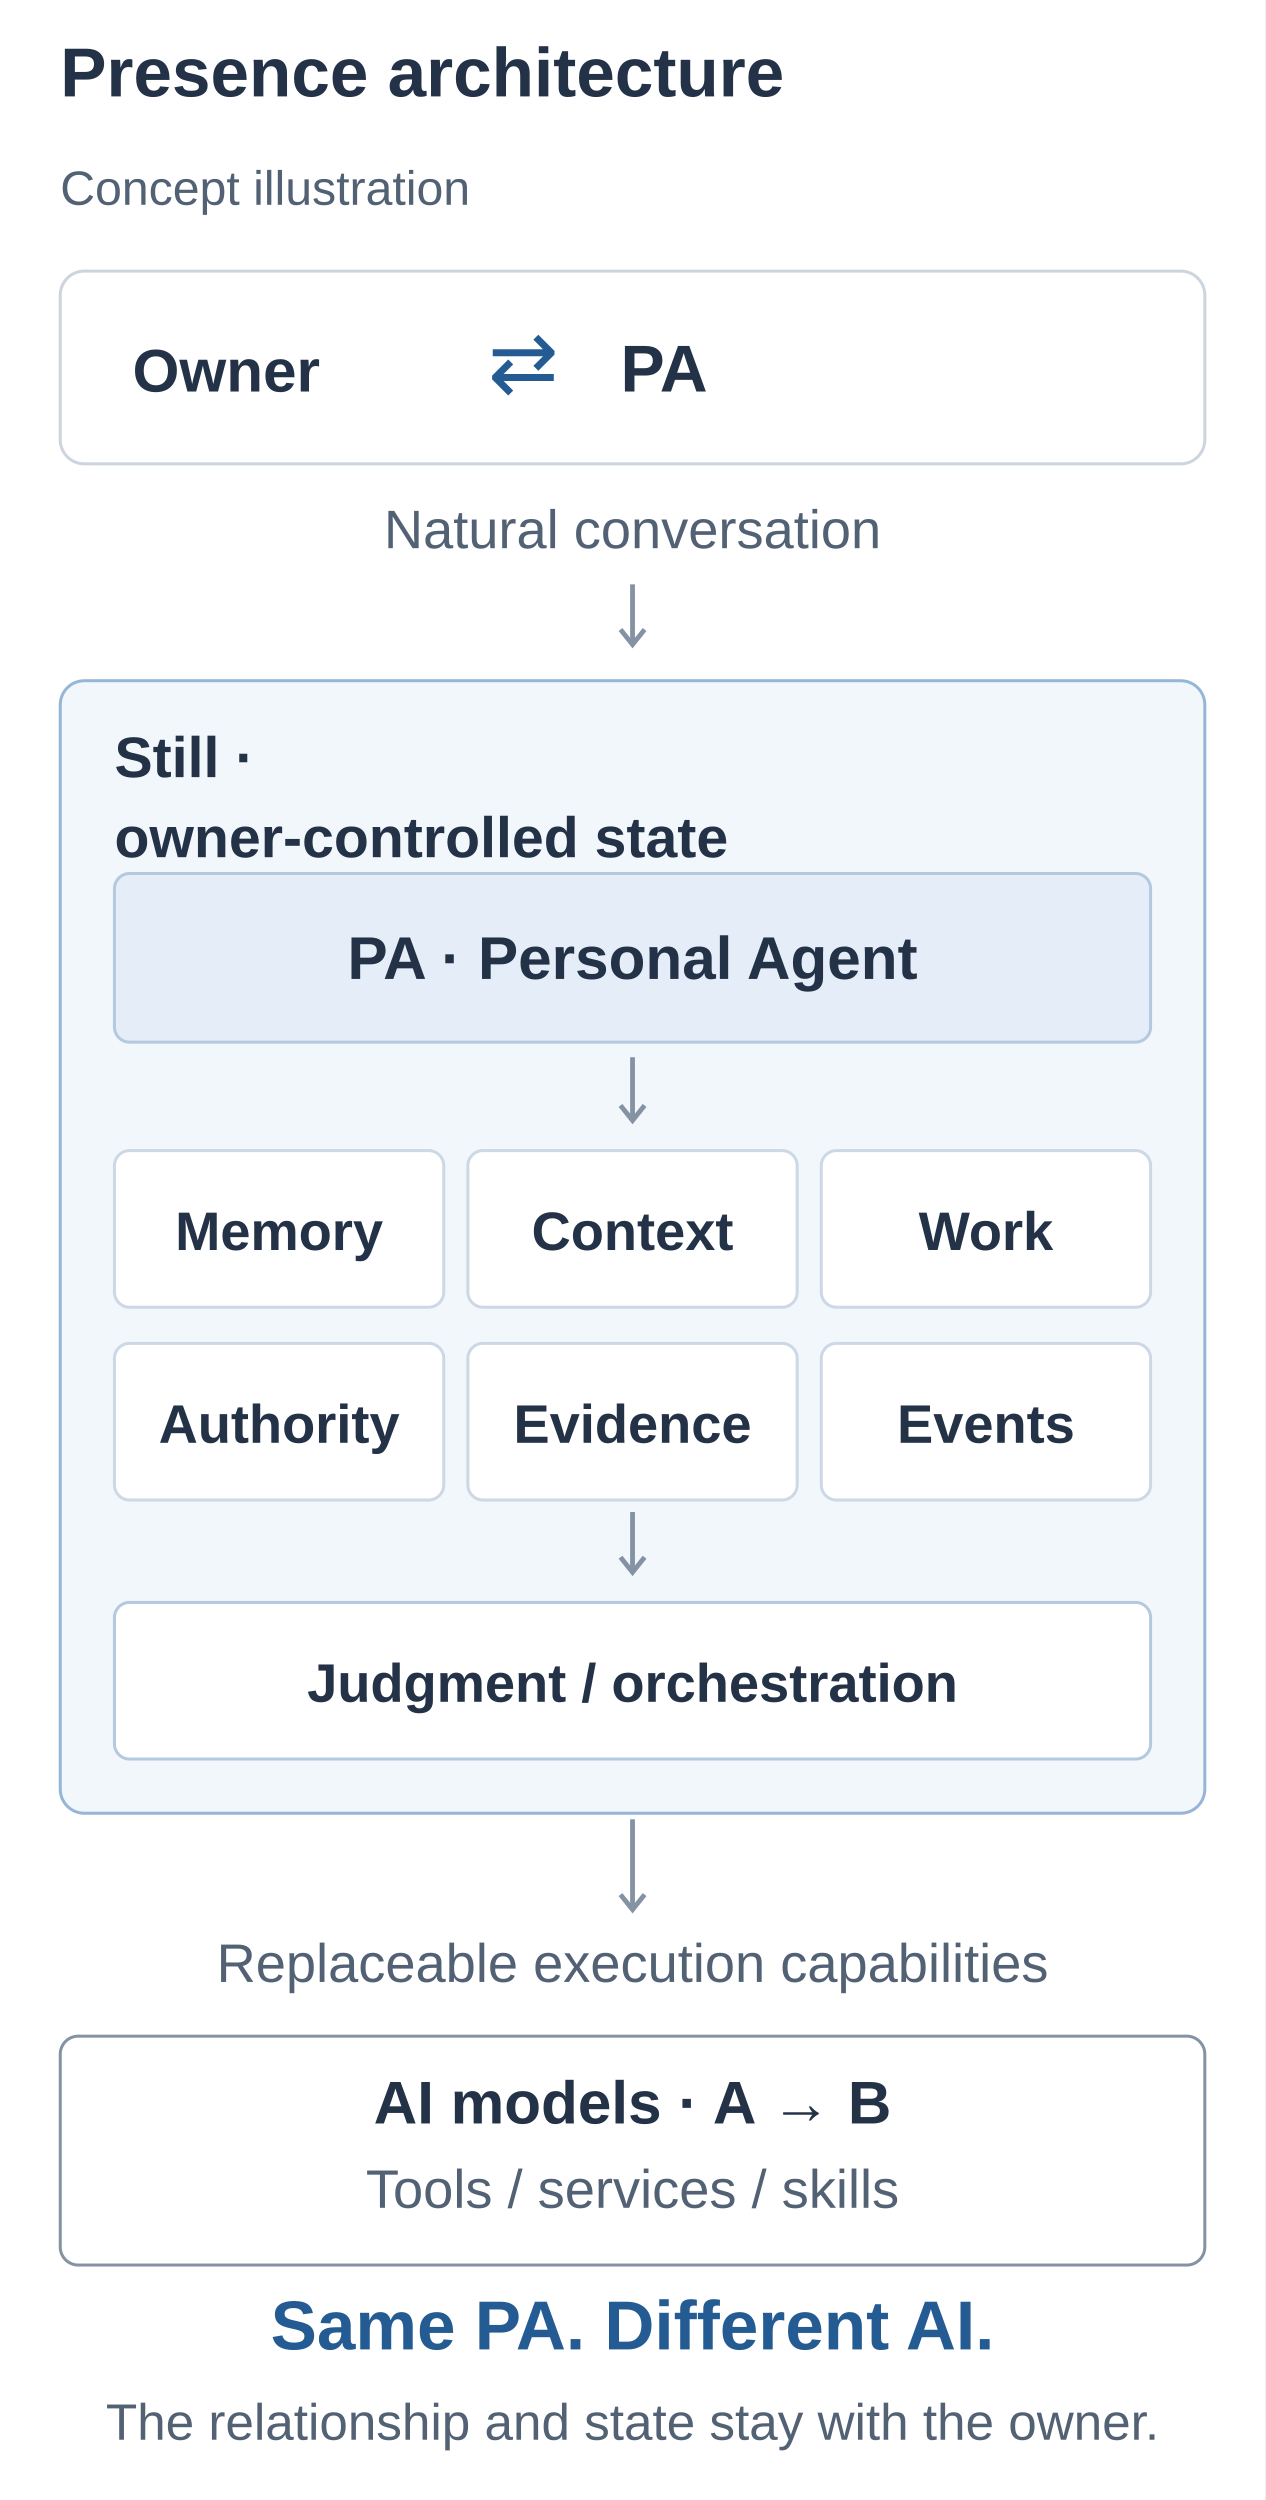
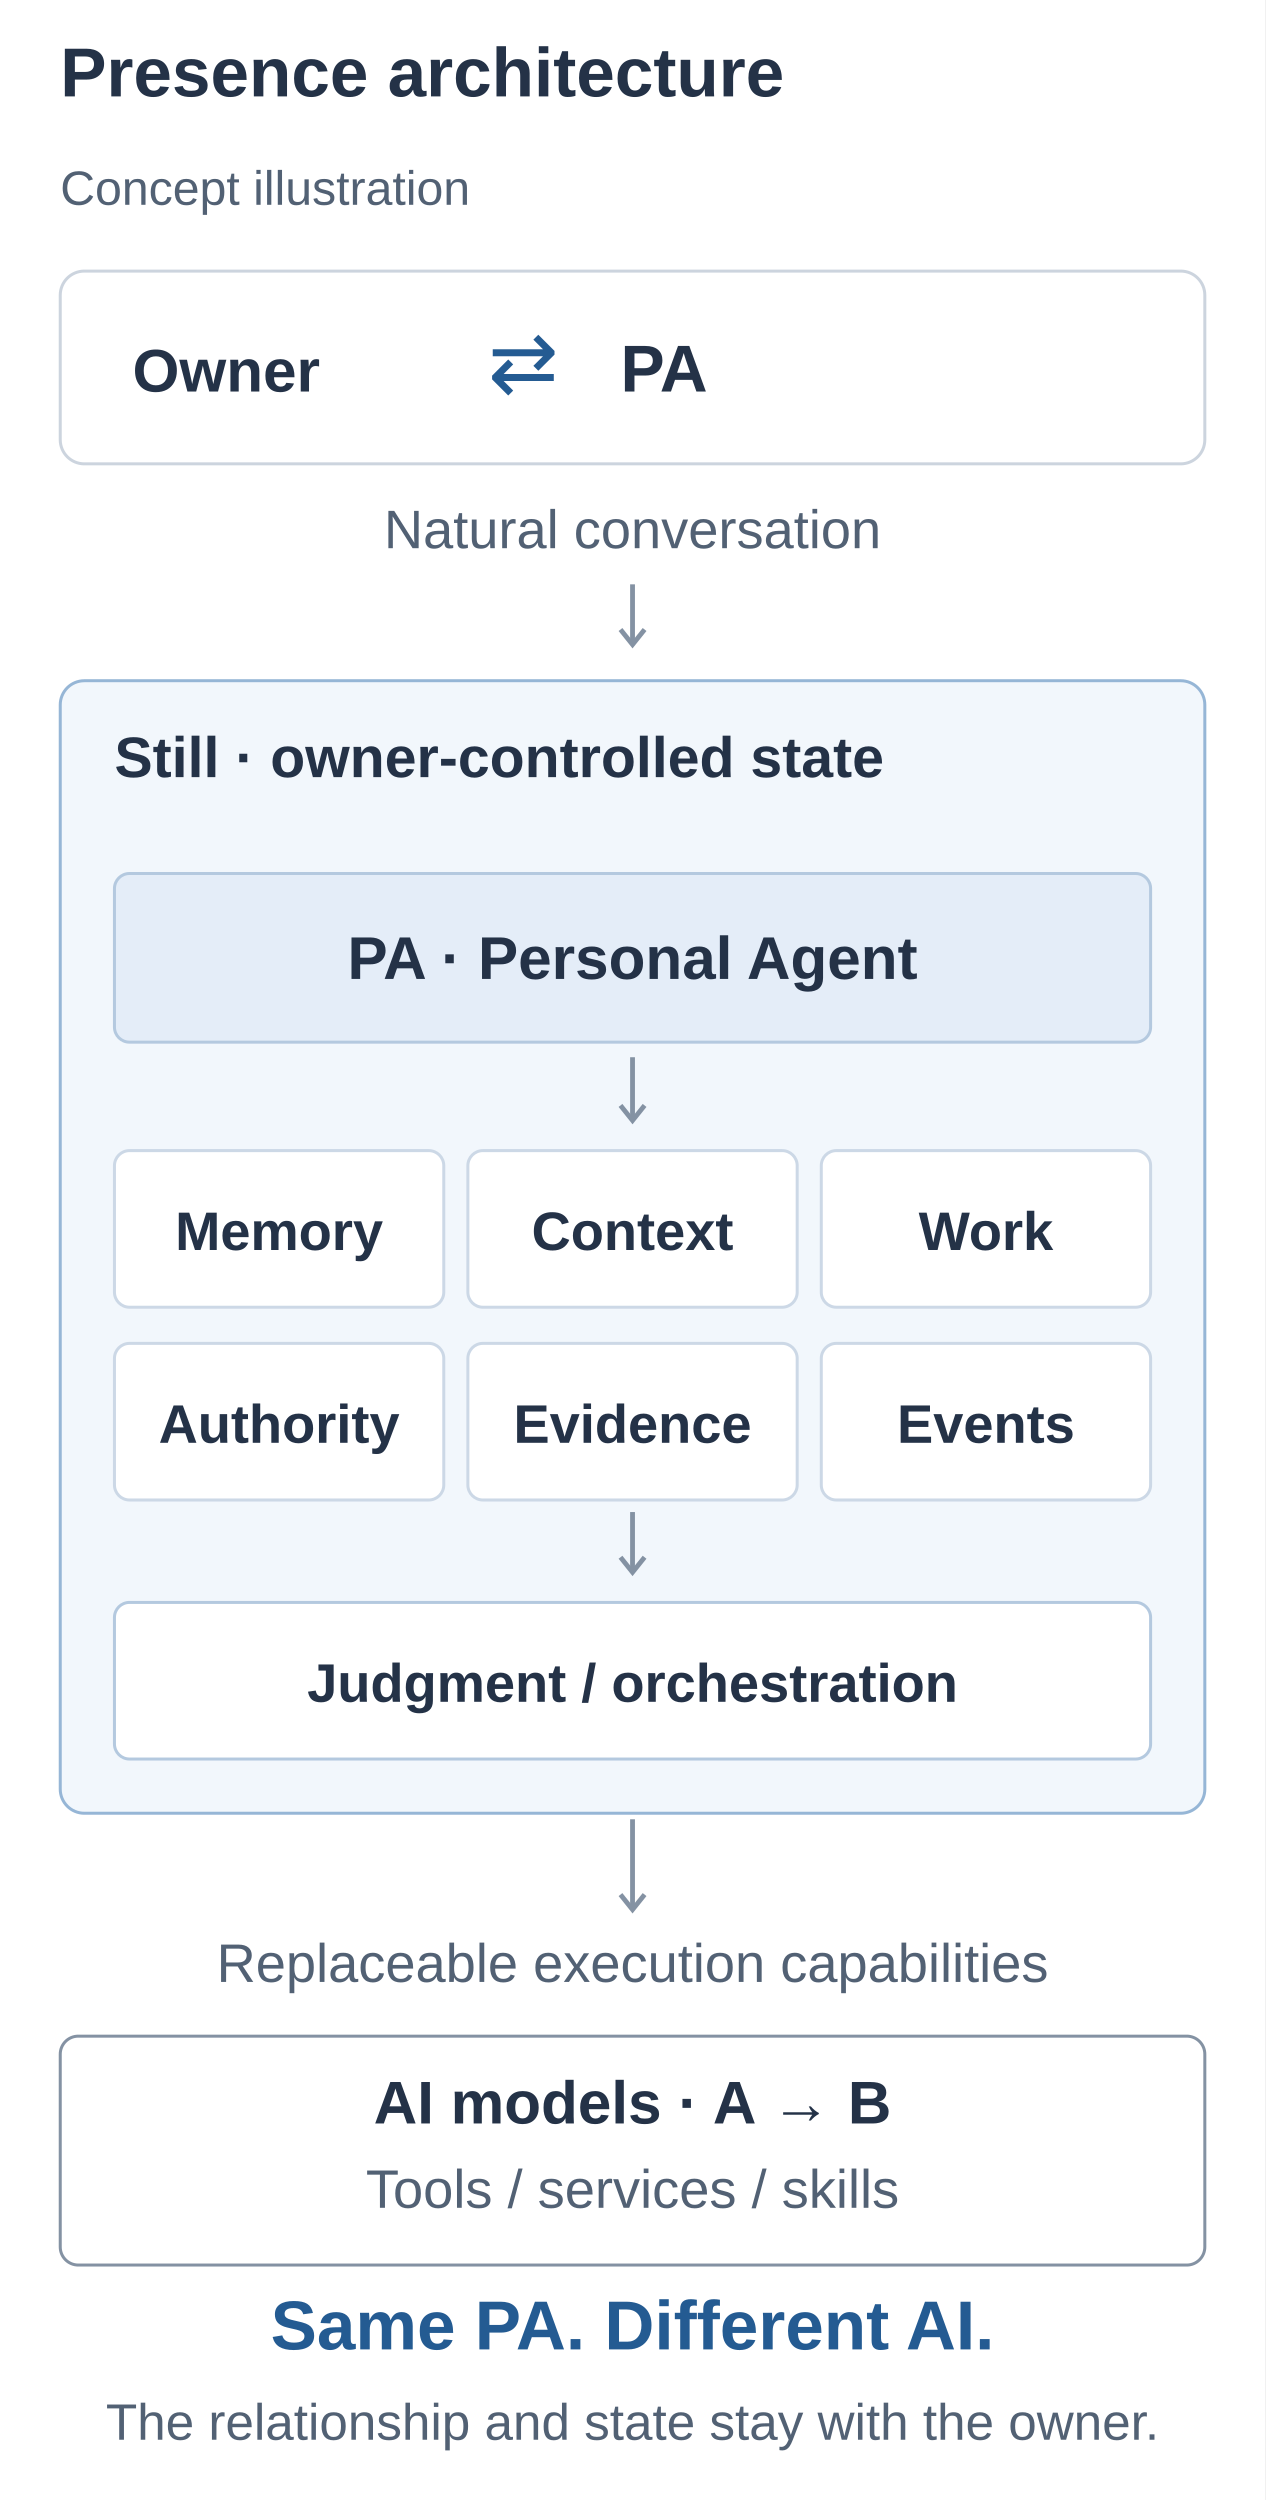
<svg xmlns="http://www.w3.org/2000/svg" width="420" height="830" viewBox="0 0 420 830" role="img" aria-labelledby="title desc">
  <style>text{font-family:Arial,"Noto Sans",sans-serif;fill:#243247} .bold{font-weight:700} .muted{fill:#526174} .blue{fill:#245b92}</style>
  <rect width="420" height="830" fill="#fff" />
  <text x="20" y="32.0" font-size="23" class="bold" text-anchor="start">Presence architecture</text>
  <text x="20" y="68" font-size="16" class="muted" text-anchor="start">Concept illustration</text>
  <rect x="20" y="90" width="380" height="64" rx="8" fill="#fff" stroke="#ccd4de" />
  <text x="44" y="130" font-size="20" class="bold" text-anchor="start">Owner</text>
  <text x="162" y="130" font-size="28" class="blue" text-anchor="start">⇄</text>
  <text x="206" y="130" font-size="22" class="bold" text-anchor="start">PA</text>
  <text x="210" y="182" font-size="18" class="muted" text-anchor="middle">Natural conversation</text>
  <path d="M210 194 L210 214" fill="none" stroke="#8492a3" stroke-width="1.6" />
  <path d="M206 209 L210 214 L214 209" fill="none" stroke="#8492a3" stroke-width="1.6" />
  <rect x="20" y="226" width="380" height="376" rx="8" fill="#f2f7fc" stroke="#96b6d6" />
-   <text x="38" y="258.0" font-size="19" class="bold" text-anchor="start">Still ·</text>
-   <text x="38" y="284.6" font-size="19" class="bold" text-anchor="start">owner-controlled state</text>
+   <text x="38" y="258.0" font-size="19" class="bold" text-anchor="start">Still · owner-controlled state</text>
  <rect x="38" y="290" width="344" height="56" rx="5" fill="#e4edf8" stroke="#b4c9df" />
  <text x="210.0" y="325" font-size="20" class="bold" text-anchor="middle">PA · Personal Agent</text>
  <path d="M210.0 351 L210.0 372" fill="none" stroke="#8492a3" stroke-width="1.6" />
  <path d="M206.0 367 L210.0 372 L214.0 367" fill="none" stroke="#8492a3" stroke-width="1.6" />
  <rect x="38.0" y="382" width="109.333" height="52" rx="5" fill="#fff" stroke="#ccd8e6" />
  <text x="92.667" y="415" font-size="18" class="bold" text-anchor="middle">Memory</text>
  <rect x="155.333" y="382" width="109.333" height="52" rx="5" fill="#fff" stroke="#ccd8e6" />
  <text x="210" y="415" font-size="18" class="bold" text-anchor="middle">Context</text>
  <rect x="272.667" y="382" width="109.333" height="52" rx="5" fill="#fff" stroke="#ccd8e6" />
  <text x="327.333" y="415" font-size="18" class="bold" text-anchor="middle">Work</text>
  <rect x="38.0" y="446" width="109.333" height="52" rx="5" fill="#fff" stroke="#ccd8e6" />
  <text x="92.667" y="479" font-size="18" class="bold" text-anchor="middle">Authority</text>
  <rect x="155.333" y="446" width="109.333" height="52" rx="5" fill="#fff" stroke="#ccd8e6" />
  <text x="210" y="479" font-size="18" class="bold" text-anchor="middle">Evidence</text>
  <rect x="272.667" y="446" width="109.333" height="52" rx="5" fill="#fff" stroke="#ccd8e6" />
  <text x="327.333" y="479" font-size="18" class="bold" text-anchor="middle">Events</text>
  <path d="M210.0 502 L210.0 522" fill="none" stroke="#8492a3" stroke-width="1.6" />
  <path d="M206.0 517 L210.0 522 L214.0 517" fill="none" stroke="#8492a3" stroke-width="1.6" />
  <rect x="38" y="532" width="344" height="52" rx="5" fill="#fff" stroke="#b4c9df" />
  <text x="210.0" y="565" font-size="18" class="bold" text-anchor="middle">Judgment / orchestration</text>
  <path d="M210.0 604 L210.0 634" fill="none" stroke="#8492a3" stroke-width="1.6" />
  <path d="M206.0 629 L210.0 634 L214.0 629" fill="none" stroke="#8492a3" stroke-width="1.6" />
  <text x="210.0" y="658" font-size="18" class="muted" text-anchor="middle">Replaceable execution capabilities</text>
  <rect x="20" y="676" width="380" height="76" rx="6" fill="#fff" stroke="#8492a3" />
  <text x="210.0" y="705" font-size="20" class="bold" text-anchor="middle">AI models · A → B</text>
  <text x="210.0" y="733" font-size="18" class="muted" text-anchor="middle">Tools / services / skills</text>
  <text x="210.0" y="780" font-size="23" class="blue bold" text-anchor="middle">Same PA. Different AI.</text>
  <text x="210.0" y="810" font-size="17" class="muted" text-anchor="middle">The relationship and state stay with the owner.</text>
</svg>
